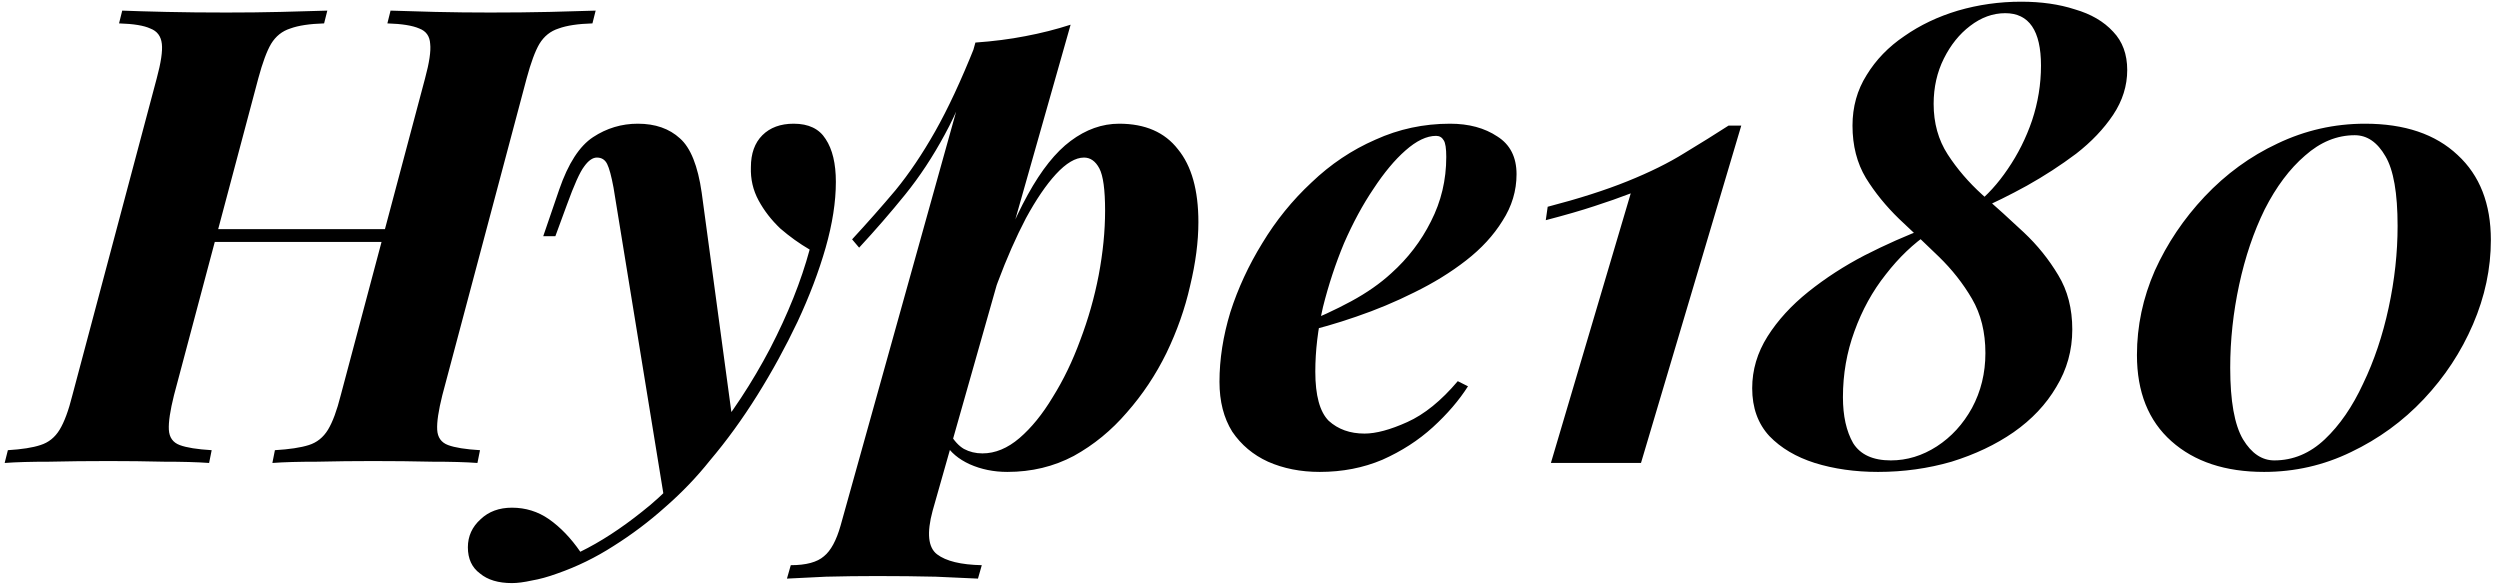
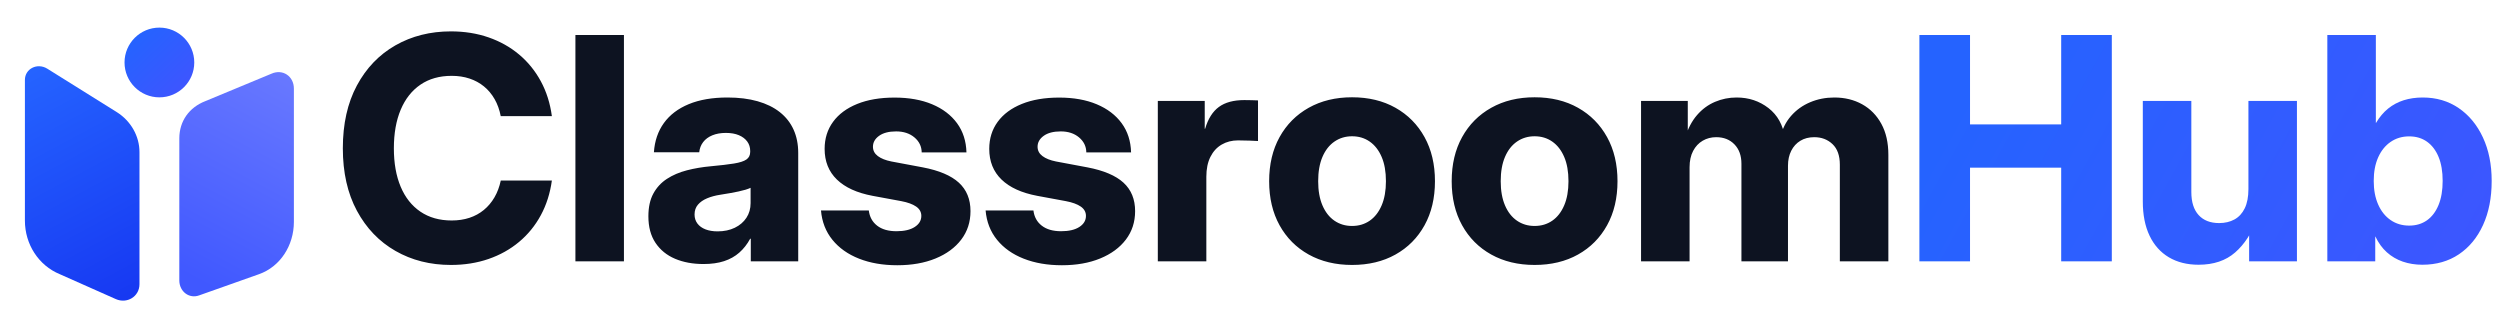
- <svg xmlns="http://www.w3.org/2000/svg" width="81" height="19" viewBox="0 0 81 19" fill="none">
-   <path d="M5.947 7.838L6.092 7.424H13.399L13.234 7.838H5.947ZM13.772 2.539C13.91 2.028 13.965 1.655 13.938 1.421C13.924 1.172 13.806 1.007 13.586 0.924C13.365 0.827 13.02 0.772 12.551 0.758L12.654 0.344C13.027 0.358 13.51 0.372 14.103 0.386C14.697 0.4 15.29 0.406 15.883 0.406C16.559 0.406 17.201 0.4 17.808 0.386C18.416 0.372 18.912 0.358 19.299 0.344L19.195 0.758C18.726 0.772 18.36 0.827 18.098 0.924C17.836 1.007 17.629 1.172 17.477 1.421C17.339 1.655 17.201 2.028 17.063 2.539L14.331 12.806C14.207 13.303 14.151 13.675 14.165 13.924C14.179 14.172 14.296 14.338 14.517 14.42C14.738 14.503 15.083 14.558 15.552 14.586L15.469 15C15.097 14.972 14.607 14.959 14 14.959C13.392 14.945 12.751 14.938 12.075 14.938C11.481 14.938 10.881 14.945 10.274 14.959C9.68 14.959 9.197 14.972 8.825 15L8.907 14.586C9.377 14.558 9.742 14.503 10.005 14.42C10.267 14.338 10.474 14.172 10.626 13.924C10.777 13.675 10.915 13.303 11.04 12.806L13.772 2.539ZM5.637 12.806C5.513 13.303 5.457 13.675 5.471 13.924C5.485 14.172 5.602 14.338 5.823 14.42C6.044 14.503 6.389 14.558 6.858 14.586L6.775 15C6.389 14.972 5.899 14.959 5.306 14.959C4.726 14.945 4.133 14.938 3.525 14.938C2.835 14.938 2.194 14.945 1.6 14.959C1.007 14.959 0.524 14.972 0.151 15L0.255 14.586C0.71 14.558 1.062 14.503 1.31 14.42C1.573 14.338 1.78 14.172 1.931 13.924C2.083 13.675 2.221 13.303 2.345 12.806L5.078 2.539C5.216 2.028 5.271 1.655 5.244 1.421C5.216 1.172 5.092 1.007 4.871 0.924C4.664 0.827 4.326 0.772 3.857 0.758L3.96 0.344C4.305 0.358 4.781 0.372 5.388 0.386C5.996 0.4 6.644 0.406 7.334 0.406C7.941 0.406 8.528 0.4 9.094 0.386C9.673 0.372 10.177 0.358 10.605 0.344L10.501 0.758C10.032 0.772 9.666 0.827 9.404 0.924C9.142 1.007 8.935 1.172 8.783 1.421C8.645 1.655 8.507 2.028 8.369 2.539L5.637 12.806ZM23.749 13.737L21.534 16.242L19.878 6.078C19.809 5.706 19.74 5.45 19.671 5.312C19.602 5.174 19.492 5.105 19.34 5.105C19.202 5.105 19.064 5.202 18.926 5.395C18.788 5.575 18.602 5.989 18.367 6.637L17.994 7.652H17.601L18.119 6.14C18.409 5.299 18.774 4.733 19.216 4.443C19.657 4.153 20.14 4.008 20.665 4.008C21.231 4.008 21.686 4.167 22.031 4.484C22.376 4.788 22.611 5.375 22.735 6.244L23.749 13.737ZM18.802 17.877C19.45 17.56 20.12 17.125 20.81 16.573C21.5 16.035 22.203 15.304 22.921 14.379C23.694 13.427 24.37 12.399 24.95 11.295C25.529 10.177 25.957 9.107 26.233 8.086C25.902 7.893 25.584 7.665 25.281 7.403C24.991 7.127 24.756 6.824 24.577 6.492C24.398 6.161 24.315 5.802 24.329 5.416C24.329 4.974 24.453 4.629 24.701 4.381C24.95 4.133 25.288 4.008 25.716 4.008C26.199 4.008 26.544 4.174 26.751 4.505C26.971 4.836 27.082 5.299 27.082 5.892C27.082 6.541 26.971 7.251 26.751 8.024C26.53 8.797 26.226 9.597 25.84 10.425C25.453 11.239 25.019 12.033 24.536 12.806C24.053 13.579 23.542 14.282 23.004 14.917C22.576 15.455 22.093 15.959 21.555 16.428C21.03 16.898 20.472 17.318 19.878 17.691C19.299 18.064 18.691 18.36 18.057 18.581C17.753 18.692 17.477 18.767 17.229 18.809C16.98 18.864 16.766 18.892 16.587 18.892C16.145 18.892 15.8 18.788 15.552 18.581C15.29 18.388 15.159 18.105 15.159 17.732C15.159 17.374 15.297 17.07 15.573 16.822C15.835 16.573 16.173 16.449 16.587 16.449C17.029 16.449 17.429 16.573 17.788 16.822C18.16 17.084 18.498 17.436 18.802 17.877ZM35.122 5.105C34.846 5.105 34.543 5.285 34.211 5.644C33.894 5.989 33.57 6.465 33.239 7.072C32.921 7.679 32.617 8.369 32.328 9.142C32.038 9.915 31.796 10.722 31.603 11.564L31.976 9.452C32.417 8.155 32.859 7.106 33.301 6.306C33.742 5.506 34.205 4.926 34.688 4.567C35.184 4.195 35.709 4.008 36.261 4.008C37.102 4.008 37.737 4.284 38.165 4.836C38.607 5.375 38.828 6.161 38.828 7.196C38.828 7.831 38.738 8.521 38.558 9.266C38.393 9.998 38.138 10.722 37.792 11.44C37.447 12.143 37.02 12.785 36.509 13.365C36.012 13.944 35.44 14.414 34.791 14.772C34.142 15.117 33.425 15.29 32.638 15.29C32.197 15.29 31.79 15.207 31.417 15.041C31.058 14.876 30.796 14.655 30.63 14.379L30.775 14.048C30.913 14.282 31.065 14.448 31.231 14.545C31.41 14.641 31.61 14.69 31.831 14.69C32.245 14.69 32.645 14.524 33.032 14.193C33.418 13.861 33.777 13.42 34.108 12.868C34.453 12.316 34.75 11.702 34.998 11.026C35.26 10.336 35.46 9.632 35.598 8.914C35.736 8.183 35.805 7.486 35.805 6.824C35.805 6.147 35.743 5.692 35.619 5.457C35.495 5.223 35.329 5.105 35.122 5.105ZM31.603 1.379C32.183 1.338 32.721 1.269 33.218 1.172C33.728 1.076 34.218 0.952 34.688 0.8L30.216 16.552C30.023 17.27 30.071 17.739 30.361 17.96C30.651 18.181 31.134 18.298 31.81 18.312L31.686 18.747C31.369 18.733 30.913 18.712 30.32 18.685C29.726 18.671 29.092 18.664 28.415 18.664C27.863 18.664 27.311 18.671 26.759 18.685C26.207 18.712 25.787 18.733 25.497 18.747L25.621 18.312C26.118 18.312 26.477 18.215 26.697 18.022C26.918 17.843 27.098 17.512 27.235 17.029L31.603 1.379ZM27.608 7.755C28.105 7.217 28.574 6.686 29.016 6.161C29.457 5.623 29.885 4.988 30.299 4.257C30.713 3.525 31.141 2.608 31.582 1.504L31.645 1.835C31.355 2.787 31.01 3.629 30.61 4.36C30.223 5.078 29.795 5.726 29.326 6.306C28.857 6.886 28.36 7.458 27.836 8.024L27.608 7.755ZM42.16 10.508C42.726 10.287 43.264 10.039 43.775 9.763C44.285 9.487 44.72 9.183 45.079 8.852C45.617 8.369 46.045 7.81 46.362 7.175C46.694 6.527 46.859 5.83 46.859 5.085C46.859 4.809 46.832 4.629 46.776 4.546C46.721 4.45 46.638 4.402 46.528 4.402C46.224 4.402 45.893 4.56 45.534 4.878C45.189 5.181 44.844 5.595 44.499 6.12C44.154 6.63 43.837 7.217 43.547 7.879C43.271 8.542 43.044 9.232 42.864 9.949C42.699 10.667 42.616 11.364 42.616 12.04C42.616 12.813 42.761 13.344 43.05 13.634C43.354 13.91 43.74 14.048 44.21 14.048C44.582 14.048 45.044 13.924 45.596 13.675C46.148 13.427 46.694 12.985 47.232 12.35L47.563 12.516C47.273 12.971 46.894 13.413 46.425 13.841C45.955 14.269 45.41 14.62 44.789 14.896C44.168 15.159 43.492 15.29 42.761 15.29C42.14 15.29 41.581 15.179 41.084 14.959C40.601 14.738 40.215 14.414 39.925 13.986C39.649 13.544 39.511 13.006 39.511 12.371C39.511 11.64 39.628 10.888 39.863 10.115C40.111 9.342 40.456 8.597 40.898 7.879C41.339 7.148 41.87 6.492 42.492 5.913C43.112 5.319 43.803 4.857 44.562 4.526C45.321 4.181 46.128 4.008 46.983 4.008C47.591 4.008 48.101 4.146 48.515 4.422C48.929 4.684 49.136 5.092 49.136 5.644C49.136 6.182 48.984 6.686 48.681 7.155C48.391 7.624 47.998 8.052 47.501 8.438C47.004 8.825 46.445 9.169 45.824 9.473C45.217 9.777 44.589 10.039 43.941 10.26C43.306 10.48 42.705 10.653 42.14 10.777L42.16 10.508ZM56.417 4.07L53.168 15H50.249L52.836 6.265C52.478 6.403 52.084 6.541 51.657 6.679C51.242 6.817 50.718 6.968 50.083 7.134L50.145 6.699C51.153 6.437 52.015 6.161 52.733 5.871C53.45 5.582 54.065 5.278 54.575 4.96C55.1 4.643 55.576 4.346 56.004 4.07H56.417ZM65.486 0.055C66.135 0.055 66.714 0.137 67.225 0.303C67.749 0.455 68.163 0.696 68.467 1.028C68.77 1.345 68.922 1.759 68.922 2.269C68.922 2.78 68.77 3.263 68.467 3.719C68.163 4.174 67.763 4.595 67.266 4.981C66.769 5.354 66.238 5.699 65.672 6.016C65.12 6.32 64.589 6.582 64.078 6.803L63.996 6.637C64.382 6.334 64.734 5.947 65.051 5.478C65.382 4.995 65.645 4.471 65.838 3.905C66.031 3.325 66.128 2.732 66.128 2.125C66.128 0.993 65.741 0.427 64.969 0.427C64.568 0.427 64.189 0.565 63.83 0.841C63.485 1.103 63.202 1.455 62.981 1.897C62.761 2.338 62.65 2.828 62.65 3.367C62.65 3.988 62.802 4.533 63.105 5.002C63.409 5.471 63.782 5.906 64.223 6.306C64.679 6.706 65.127 7.113 65.569 7.527C66.01 7.941 66.383 8.404 66.687 8.914C66.99 9.411 67.142 9.998 67.142 10.674C67.142 11.35 66.969 11.971 66.624 12.537C66.293 13.102 65.831 13.592 65.238 14.006C64.658 14.407 63.989 14.724 63.23 14.959C62.471 15.179 61.677 15.29 60.849 15.29C60.104 15.29 59.421 15.193 58.8 15C58.193 14.807 57.703 14.517 57.33 14.131C56.958 13.73 56.771 13.213 56.771 12.578C56.771 11.985 56.937 11.426 57.268 10.901C57.599 10.377 58.041 9.894 58.593 9.452C59.145 9.011 59.752 8.617 60.414 8.273C61.091 7.928 61.76 7.631 62.422 7.382L62.505 7.548C61.995 7.893 61.525 8.341 61.098 8.893C60.67 9.432 60.332 10.046 60.083 10.736C59.835 11.412 59.711 12.123 59.711 12.868C59.711 13.475 59.821 13.972 60.042 14.358C60.276 14.731 60.684 14.917 61.263 14.917C61.788 14.917 62.284 14.765 62.754 14.462C63.223 14.158 63.602 13.744 63.892 13.22C64.182 12.682 64.327 12.088 64.327 11.44C64.327 10.763 64.182 10.177 63.892 9.68C63.602 9.183 63.243 8.728 62.816 8.314C62.388 7.9 61.96 7.493 61.532 7.093C61.105 6.679 60.746 6.237 60.456 5.768C60.166 5.285 60.021 4.719 60.021 4.07C60.021 3.463 60.173 2.918 60.477 2.435C60.78 1.938 61.187 1.517 61.698 1.172C62.209 0.814 62.788 0.538 63.437 0.344C64.099 0.151 64.782 0.055 65.486 0.055ZM76.627 4.008C77.91 4.008 78.91 4.346 79.628 5.023C80.346 5.685 80.704 6.603 80.704 7.776C80.704 8.7 80.511 9.611 80.125 10.508C79.739 11.405 79.207 12.212 78.531 12.93C77.855 13.648 77.068 14.22 76.171 14.648C75.288 15.076 74.35 15.29 73.356 15.29C72.1 15.29 71.1 14.959 70.355 14.296C69.609 13.634 69.237 12.702 69.237 11.502C69.237 10.563 69.43 9.652 69.816 8.769C70.216 7.886 70.755 7.086 71.431 6.368C72.121 5.637 72.907 5.064 73.791 4.65C74.688 4.222 75.633 4.008 76.627 4.008ZM76.295 4.381C75.716 4.381 75.178 4.602 74.681 5.043C74.184 5.471 73.749 6.051 73.377 6.782C73.018 7.513 72.742 8.328 72.549 9.225C72.356 10.122 72.259 11.019 72.259 11.916C72.259 12.992 72.397 13.765 72.673 14.234C72.949 14.69 73.287 14.917 73.687 14.917C74.294 14.917 74.84 14.69 75.323 14.234C75.805 13.779 76.219 13.178 76.564 12.433C76.923 11.688 77.199 10.867 77.392 9.97C77.586 9.073 77.682 8.19 77.682 7.32C77.682 6.258 77.551 5.506 77.289 5.064C77.027 4.609 76.696 4.381 76.295 4.381Z" fill="black" />
+ <svg xmlns="http://www.w3.org/2000/svg" width="1047" height="140" viewBox="0 0 16462 2200" fill="none">
+   <defs>
+     <linearGradient id="mark-left" x1="20" y1="54" x2="112" y2="226" gradientUnits="userSpaceOnUse">
+       <stop stop-color="#2563FF" />
+       <stop offset="1" stop-color="#1739F2" />
+     </linearGradient>
+     <linearGradient id="mark-right" x1="148" y1="214" x2="232" y2="56" gradientUnits="userSpaceOnUse">
+       <stop stop-color="#4058FF" />
+       <stop offset="1" stop-color="#6878FF" />
+     </linearGradient>
+     <linearGradient id="mark-head" x1="108" y1="24" x2="148" y2="66" gradientUnits="userSpaceOnUse">
+       <stop stop-color="#2563FF" />
+       <stop offset="1" stop-color="#3E55FF" />
+     </linearGradient>
+     <linearGradient id="hub-gradient" x1="11000" y1="0" x2="14262" y2="1800" gradientUnits="userSpaceOnUse">
+       <stop stop-color="#2563FF" />
+       <stop offset="1" stop-color="#3E55FF" />
+     </linearGradient>
+     <linearGradient id="tile-gradient" x1="64" y1="48" x2="448" y2="464" gradientUnits="userSpaceOnUse">
+       <stop stop-color="#1937F5" />
+       <stop offset="1" stop-color="#334CFF" />
+     </linearGradient>
+     <filter id="tile-shadow" x="-12%" y="-12%" width="124%" height="132%">
+       <feDropShadow dx="0" dy="10" stdDeviation="14" flood-color="#0D1321" flood-opacity="0.14" />
+     </filter>
+   </defs>
+   <g transform="translate(0 50) scale(8.2)">
+     <g fill="url(#mark-head)">
+       <circle cx="128" cy="44" r="28" />
+     </g>
+     <g fill="url(#mark-left)">
+       <path d="M20 58C20 49 30 44 38 49L94 84C105 91 112 103 112 116V222C112 232 102 238 93 234L48 214C31 207 20 190 20 171Z" />
+     </g>
+     <g fill="url(#mark-right)">
+       <path d="M144 105C144 91 152 80 165 75L218 53C227 49 236 55 236 65V172C236 191 225 208 208 214L160 231C152 234 144 228 144 219Z" />
+     </g>
+   </g>
+   <g transform="translate(2200 120)">
+     <path d="M769.25 1624.0Q565.2 1624.0 404.025 1531.675Q242.85 1439.35 150.174 1267.15Q57.499 1094.95 57.499 856.0Q57.499 615.05 149.999 442.525Q242.5 270 403.85 178Q565.2 86.0 769.25 86.0Q903.15 86.0 1017.025 125.55Q1130.901 165.1 1218.251 238.425Q1305.601 311.75 1361.226 414.501Q1416.851 517.251 1433.951 644.001H1097.198Q1085.048 581.202 1056.773 531.852Q1028.498 482.502 986.798 448.427Q945.099 414.353 891.499 396.578Q837.9 378.803 774.45 378.803Q653.851 378.803 568.776 436.777Q483.702 494.752 438.602 601.651Q393.503 708.551 393.503 856.0Q393.503 1002.449 438.277 1108.849Q483.052 1215.248 568.451 1273.223Q653.851 1331.197 774.45 1331.197Q837.9 1331.197 890.999 1313.747Q944.099 1296.298 985.798 1262.073Q1027.498 1227.848 1055.948 1178.998Q1084.398 1130.148 1097.548 1067.999H1433.951Q1416.551 1194.399 1361.076 1296.824Q1305.601 1399.25 1217.926 1472.4Q1130.251 1545.55 1016.7 1584.775Q903.15 1624.0 769.25 1624.0Z M1908.503 110.0V1600.0H1588.999V110.0Z M2432.299 1617.95Q2326.649 1617.95 2244.949 1583.25Q2163.25 1548.55 2116.375 1478.675Q2069.5 1408.8 2069.5 1303.8Q2069.5 1214.1 2102.075 1154.175Q2134.649 1094.25 2191.549 1057.2Q2248.449 1020.15 2322.974 1000.875Q2397.499 981.6 2480.399 974.2Q2576.199 965.4 2633.224 956.125Q2690.249 946.85 2715.074 929.55Q2739.899 912.25 2739.899 879.4V873.3Q2739.899 838.051 2720.524 811.426Q2701.15 784.801 2665.55 769.702Q2629.95 754.602 2580.001 754.602Q2529.101 754.602 2490.802 770.327Q2452.502 786.051 2430.377 814.726Q2408.253 843.401 2404.253 882.1L2105.8 882.1Q2113.4 770.15 2171.65 689.45Q2229.9 608.75 2335.625 565.075Q2441.351 521.4 2590.401 521.4Q2701.901 521.4 2788.752 546.075Q2875.602 570.75 2935.252 618.05Q2994.902 665.35 3025.502 732.925Q3056.102 800.5 3056.102 886.3V1600.0H2743.799V1451.3H2739.799Q2710.399 1505.55 2668.199 1542.75Q2625.999 1579.95 2568.049 1598.95Q2510.099 1617.95 2432.299 1617.95ZM2525.201 1402.899Q2589.55 1402.899 2638.625 1379.049Q2687.699 1355.199 2715.099 1313.4Q2742.499 1271.6 2742.499 1216.9V1116.101Q2729.249 1122.501 2709.249 1128.551Q2689.25 1134.601 2663.425 1140.151Q2637.6 1145.701 2607.075 1151.076Q2576.551 1156.451 2542.601 1161.801Q2494.601 1169.151 2456.352 1185.076Q2418.102 1201.001 2395.802 1227.075Q2373.502 1253.15 2373.502 1291.7Q2373.502 1326.399 2392.527 1351.499Q2411.552 1376.599 2445.602 1389.749Q2479.651 1402.899 2525.201 1402.899Z M3708.501 1625.95Q3566.901 1625.95 3457.025 1582.775Q3347.15 1539.6 3281.375 1458.575Q3215.599 1377.55 3205.999 1265.15H3520.903Q3528.603 1328.599 3575.677 1365.274Q3622.752 1401.948 3703.201 1401.948Q3780.051 1401.948 3823.4 1373.824Q3866.75 1345.699 3866.75 1301.05Q3866.75 1263.15 3832.5 1239.5Q3798.25 1215.851 3734.4 1203.751L3546.2 1168.951Q3391.4 1139.801 3310.7 1061.551Q3229.999 983.301 3229.999 859.851Q3229.999 757.5 3285.65 681.5Q3341.3 605.5 3444.7 563.725Q3548.1 521.95 3690.351 521.95Q3832.852 521.95 3937.902 566.05Q4042.953 610.15 4101.928 690.7Q4160.903 771.25 4163.903 882.75H3869.2Q3868.2 823.451 3821.175 784.051Q3774.151 744.652 3700.751 744.652Q3629.102 744.652 3588.652 773.776Q3548.203 802.901 3548.203 845.55Q3548.203 882.8 3580.177 906.95Q3612.152 931.099 3669.302 942.599L3875.702 981.299Q4037.453 1012.099 4113.978 1082.299Q4190.503 1152.499 4190.503 1269.749Q4190.503 1376.849 4129.703 1456.925Q4068.903 1537 3960.177 1581.475Q3851.452 1625.95 3708.501 1625.95Z M4792.501 1625.95Q4650.901 1625.95 4541.025 1582.775Q4431.15 1539.6 4365.375 1458.575Q4299.599 1377.55 4289.999 1265.15H4604.903Q4612.603 1328.599 4659.677 1365.274Q4706.752 1401.948 4787.201 1401.948Q4864.051 1401.948 4907.4 1373.824Q4950.75 1345.699 4950.75 1301.05Q4950.75 1263.15 4916.5 1239.5Q4882.25 1215.851 4818.4 1203.751L4630.2 1168.951Q4475.4 1139.801 4394.7 1061.551Q4313.999 983.301 4313.999 859.851Q4313.999 757.5 4369.65 681.5Q4425.3 605.5 4528.7 563.725Q4632.1 521.95 4774.351 521.95Q4916.852 521.95 5021.902 566.05Q5126.953 610.15 5185.928 690.7Q5244.903 771.25 5247.903 882.75H4953.2Q4952.2 823.451 4905.175 784.051Q4858.151 744.652 4784.751 744.652Q4713.102 744.652 4672.652 773.776Q4632.203 802.901 4632.203 845.55Q4632.203 882.8 4664.177 906.95Q4696.152 931.099 4753.302 942.599L4959.702 981.299Q5121.453 1012.099 5197.978 1082.299Q5274.503 1152.499 5274.503 1269.749Q5274.503 1376.849 5213.703 1456.925Q5152.903 1537 5044.177 1581.475Q4935.452 1625.95 4792.501 1625.95Z M5423.999 1600.0V544.0H5732.903V726.9H5735.603Q5764.603 628.65 5826.303 583.525Q5888.003 538.4 5993.503 538.4Q6020.403 538.4 6042.503 539.1Q6064.603 539.8 6083.703 540.5V808.002Q6066.553 806.952 6028.303 805.377Q5990.052 803.802 5952.402 803.802Q5891.802 803.802 5844.402 831.452Q5797.003 859.102 5770.253 912.527Q5743.503 965.952 5743.503 1043.602V1600.0Z M6703.001 1624.0Q6540.75 1624.0 6417.575 1555.45Q6294.4 1486.9 6225.75 1362.9Q6157.1 1238.9 6157.1 1072.7Q6157.1 906.15 6225.75 782.125Q6294.4 658.1 6417.575 589.05Q6540.75 520.0 6703.001 520.0Q6866.251 520.0 6988.926 589.05Q7111.602 658.1 7180.252 782.125Q7248.902 906.15 7248.902 1072.7Q7248.902 1238.9 7180.252 1362.9Q7111.602 1486.9 6988.926 1555.45Q6866.251 1624.0 6703.001 1624.0ZM6703.001 1367.298Q6769.2 1367.298 6819.4 1332.598Q6869.599 1297.898 6897.849 1231.799Q6926.099 1165.699 6926.099 1072.7Q6926.099 978.351 6897.849 912.576Q6869.599 846.802 6819.4 811.752Q6769.2 776.702 6703.001 776.702Q6637.802 776.702 6587.102 811.577Q6536.402 846.452 6508.153 912.401Q6479.903 978.351 6479.903 1072.7Q6479.903 1166.049 6508.153 1231.974Q6536.402 1297.898 6586.927 1332.598Q6637.452 1367.298 6703.001 1367.298Z M7905.001 1624.0Q7742.75 1624.0 7619.575 1555.45Q7496.4 1486.9 7427.75 1362.9Q7359.1 1238.9 7359.1 1072.7Q7359.1 906.15 7427.75 782.125Q7496.4 658.1 7619.575 589.05Q7742.75 520.0 7905.001 520.0Q8068.251 520.0 8190.926 589.05Q8313.602 658.1 8382.252 782.125Q8450.902 906.15 8450.902 1072.7Q8450.902 1238.9 8382.252 1362.9Q8313.602 1486.9 8190.926 1555.45Q8068.251 1624.0 7905.001 1624.0ZM7905.001 1367.298Q7971.2 1367.298 8021.4 1332.598Q8071.599 1297.898 8099.849 1231.799Q8128.099 1165.699 8128.099 1072.7Q8128.099 978.351 8099.849 912.576Q8071.599 846.802 8021.4 811.752Q7971.2 776.702 7905.001 776.702Q7839.802 776.702 7789.102 811.577Q7738.402 846.452 7710.153 912.401Q7681.903 978.351 7681.903 1072.7Q7681.903 1166.049 7710.153 1231.974Q7738.402 1297.898 7788.927 1332.598Q7839.452 1367.298 7905.001 1367.298Z M8605.999 1600.0V544.0H8913.702V786.001H8896.603Q8923.702 696 8974.528 637.325Q9025.353 578.65 9092.953 550.025Q9160.553 521.4 9235.153 521.4Q9355.253 521.4 9445.003 590.925Q9534.753 660.45 9553.153 786.001H9522.703Q9541.803 702.15 9593.403 643.125Q9645.003 584.1 9719.103 552.75Q9793.203 521.4 9878.751 521.4Q9981.381 521.4 10061.85 566.0Q10142.318 610.6 10188.411 694.95Q10234.503 779.3 10234.503 898.9V1600.0H9915V963.901Q9915 874.439 9866.898 828.57Q9818.795 782.702 9746.451 782.702Q9693.65 782.702 9655.029 806.268Q9616.409 829.835 9594.956 872.086Q9573.503 914.337 9573.503 970.901V1600.0H9267V957.601Q9267 877.552 9221.05 830.127Q9175.1 782.702 9100.819 782.702Q9051.774 782.702 9011.963 805.902Q8972.152 829.102 8948.827 873.312Q8925.503 917.522 8925.503 980.701V1600.0Z" fill="#0D1321" />
+     <path d="M10438.799 1600.0V110.0H10772.202V698.499H11372.498V110.0H11705.901V1600.0H11372.498V983.301H10772.202V1600.0Z M12277.199 1622.6Q12164.049 1622.6 12081.399 1573.5Q11998.749 1524.4 11954.374 1431.225Q11909.999 1338.05 11909.999 1206.5V544.0H12229.503V1143.799Q12229.503 1243.098 12277.627 1295.698Q12325.752 1348.298 12412.551 1348.298Q12470.051 1348.298 12513.55 1324.448Q12557.05 1300.598 12581.225 1250.823Q12605.399 1201.049 12605.399 1124.299V544.0H12924.903V1600.0H12610.049V1321.25H12660.649Q12610.599 1460.649 12518.099 1541.625Q12425.599 1622.6 12277.199 1622.6Z M13750.502 1622.6Q13681.202 1622.6 13621.802 1602.125Q13562.402 1581.65 13516.577 1540.35Q13470.752 1499.05 13441.853 1437.4H13440.503V1600.0H13124.999V110.0H13444.503V688.3H13445.853Q13479.853 631.25 13525.003 594.525Q13570.152 557.8 13627.627 539.6Q13685.102 521.4 13753.102 521.4Q13887.852 521.4 13989.877 591.05Q14091.902 660.7 14149.552 784.525Q14207.202 908.35 14207.202 1070.7Q14207.202 1236.6 14150.527 1360.75Q14093.852 1484.9 13991.502 1553.75Q13889.152 1622.6 13750.502 1622.6ZM13664.051 1364.948Q13732 1364.948 13781.2 1330.023Q13830.399 1295.098 13857.399 1229.199Q13884.399 1163.299 13884.399 1070.7Q13884.399 977.751 13857.399 912.501Q13830.399 847.252 13781.2 812.327Q13732 777.402 13664.051 777.402Q13594.651 777.402 13541.827 813.727Q13489.002 850.052 13459.752 915.651Q13430.503 981.251 13430.503 1070.7Q13430.503 1159.799 13459.752 1226.049Q13489.002 1292.298 13541.827 1328.623Q13594.651 1364.948 13664.051 1364.948Z" fill="url(#hub-gradient)" />
+   </g>
</svg>
